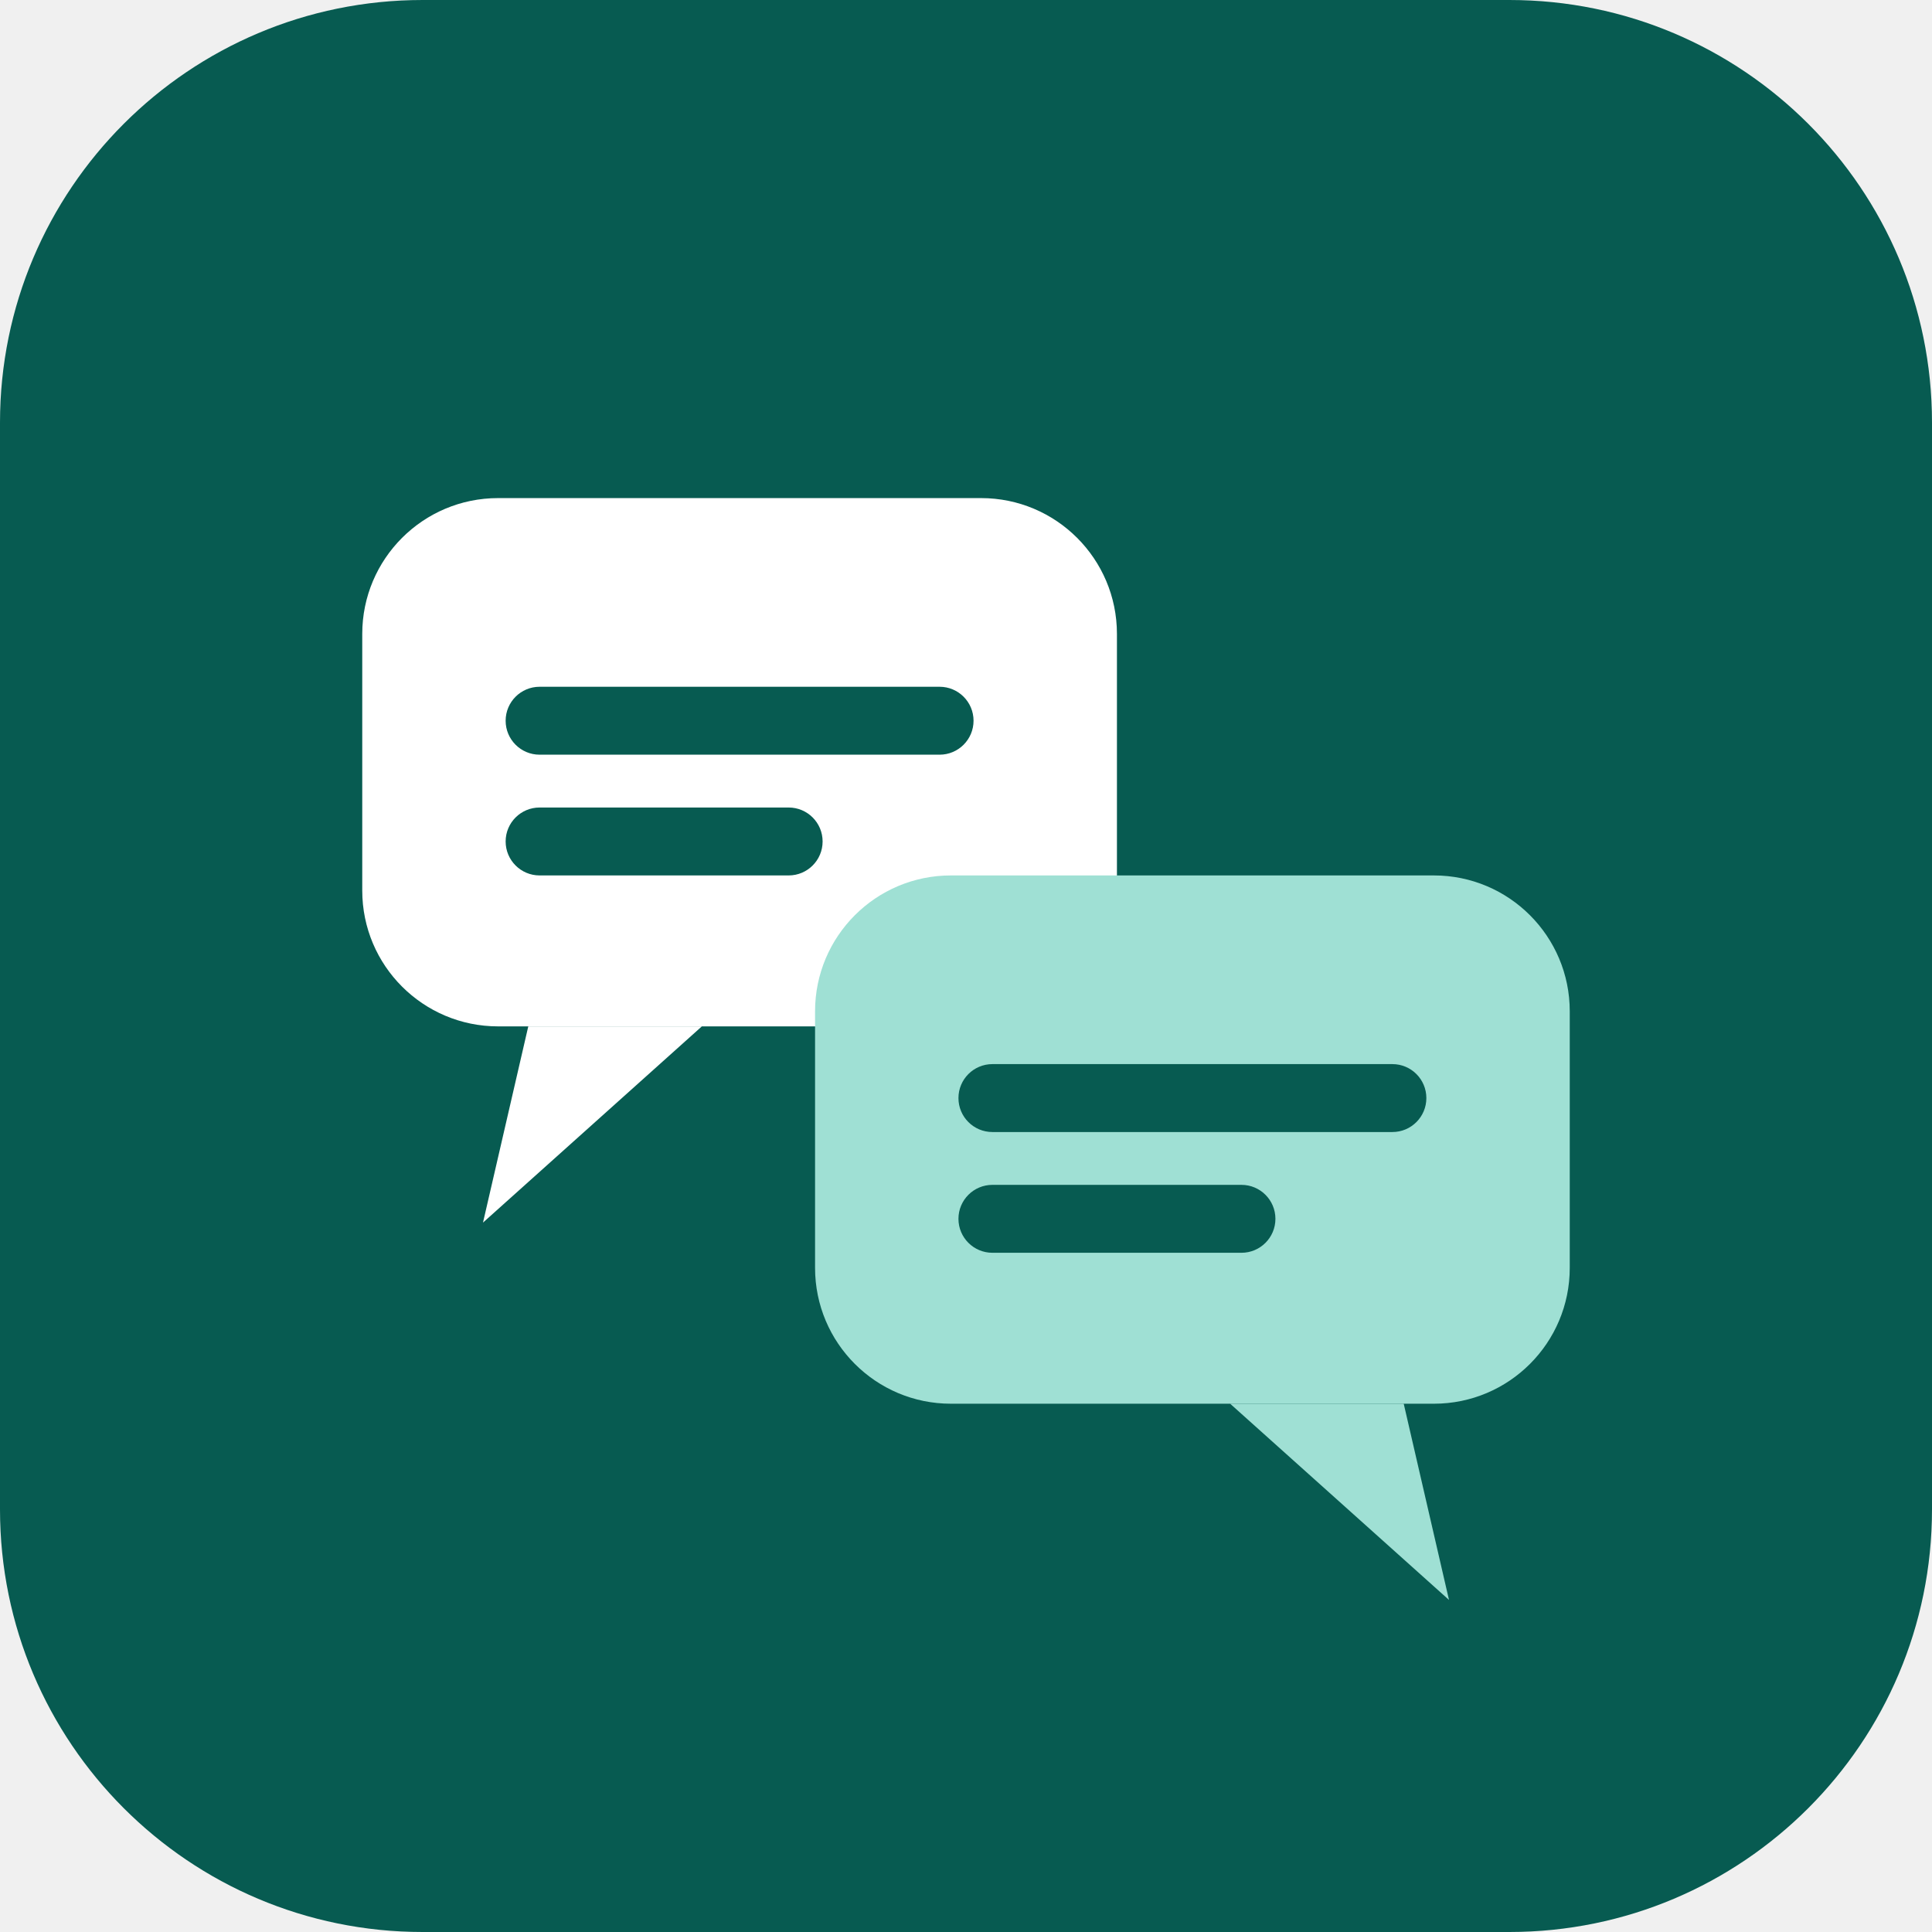
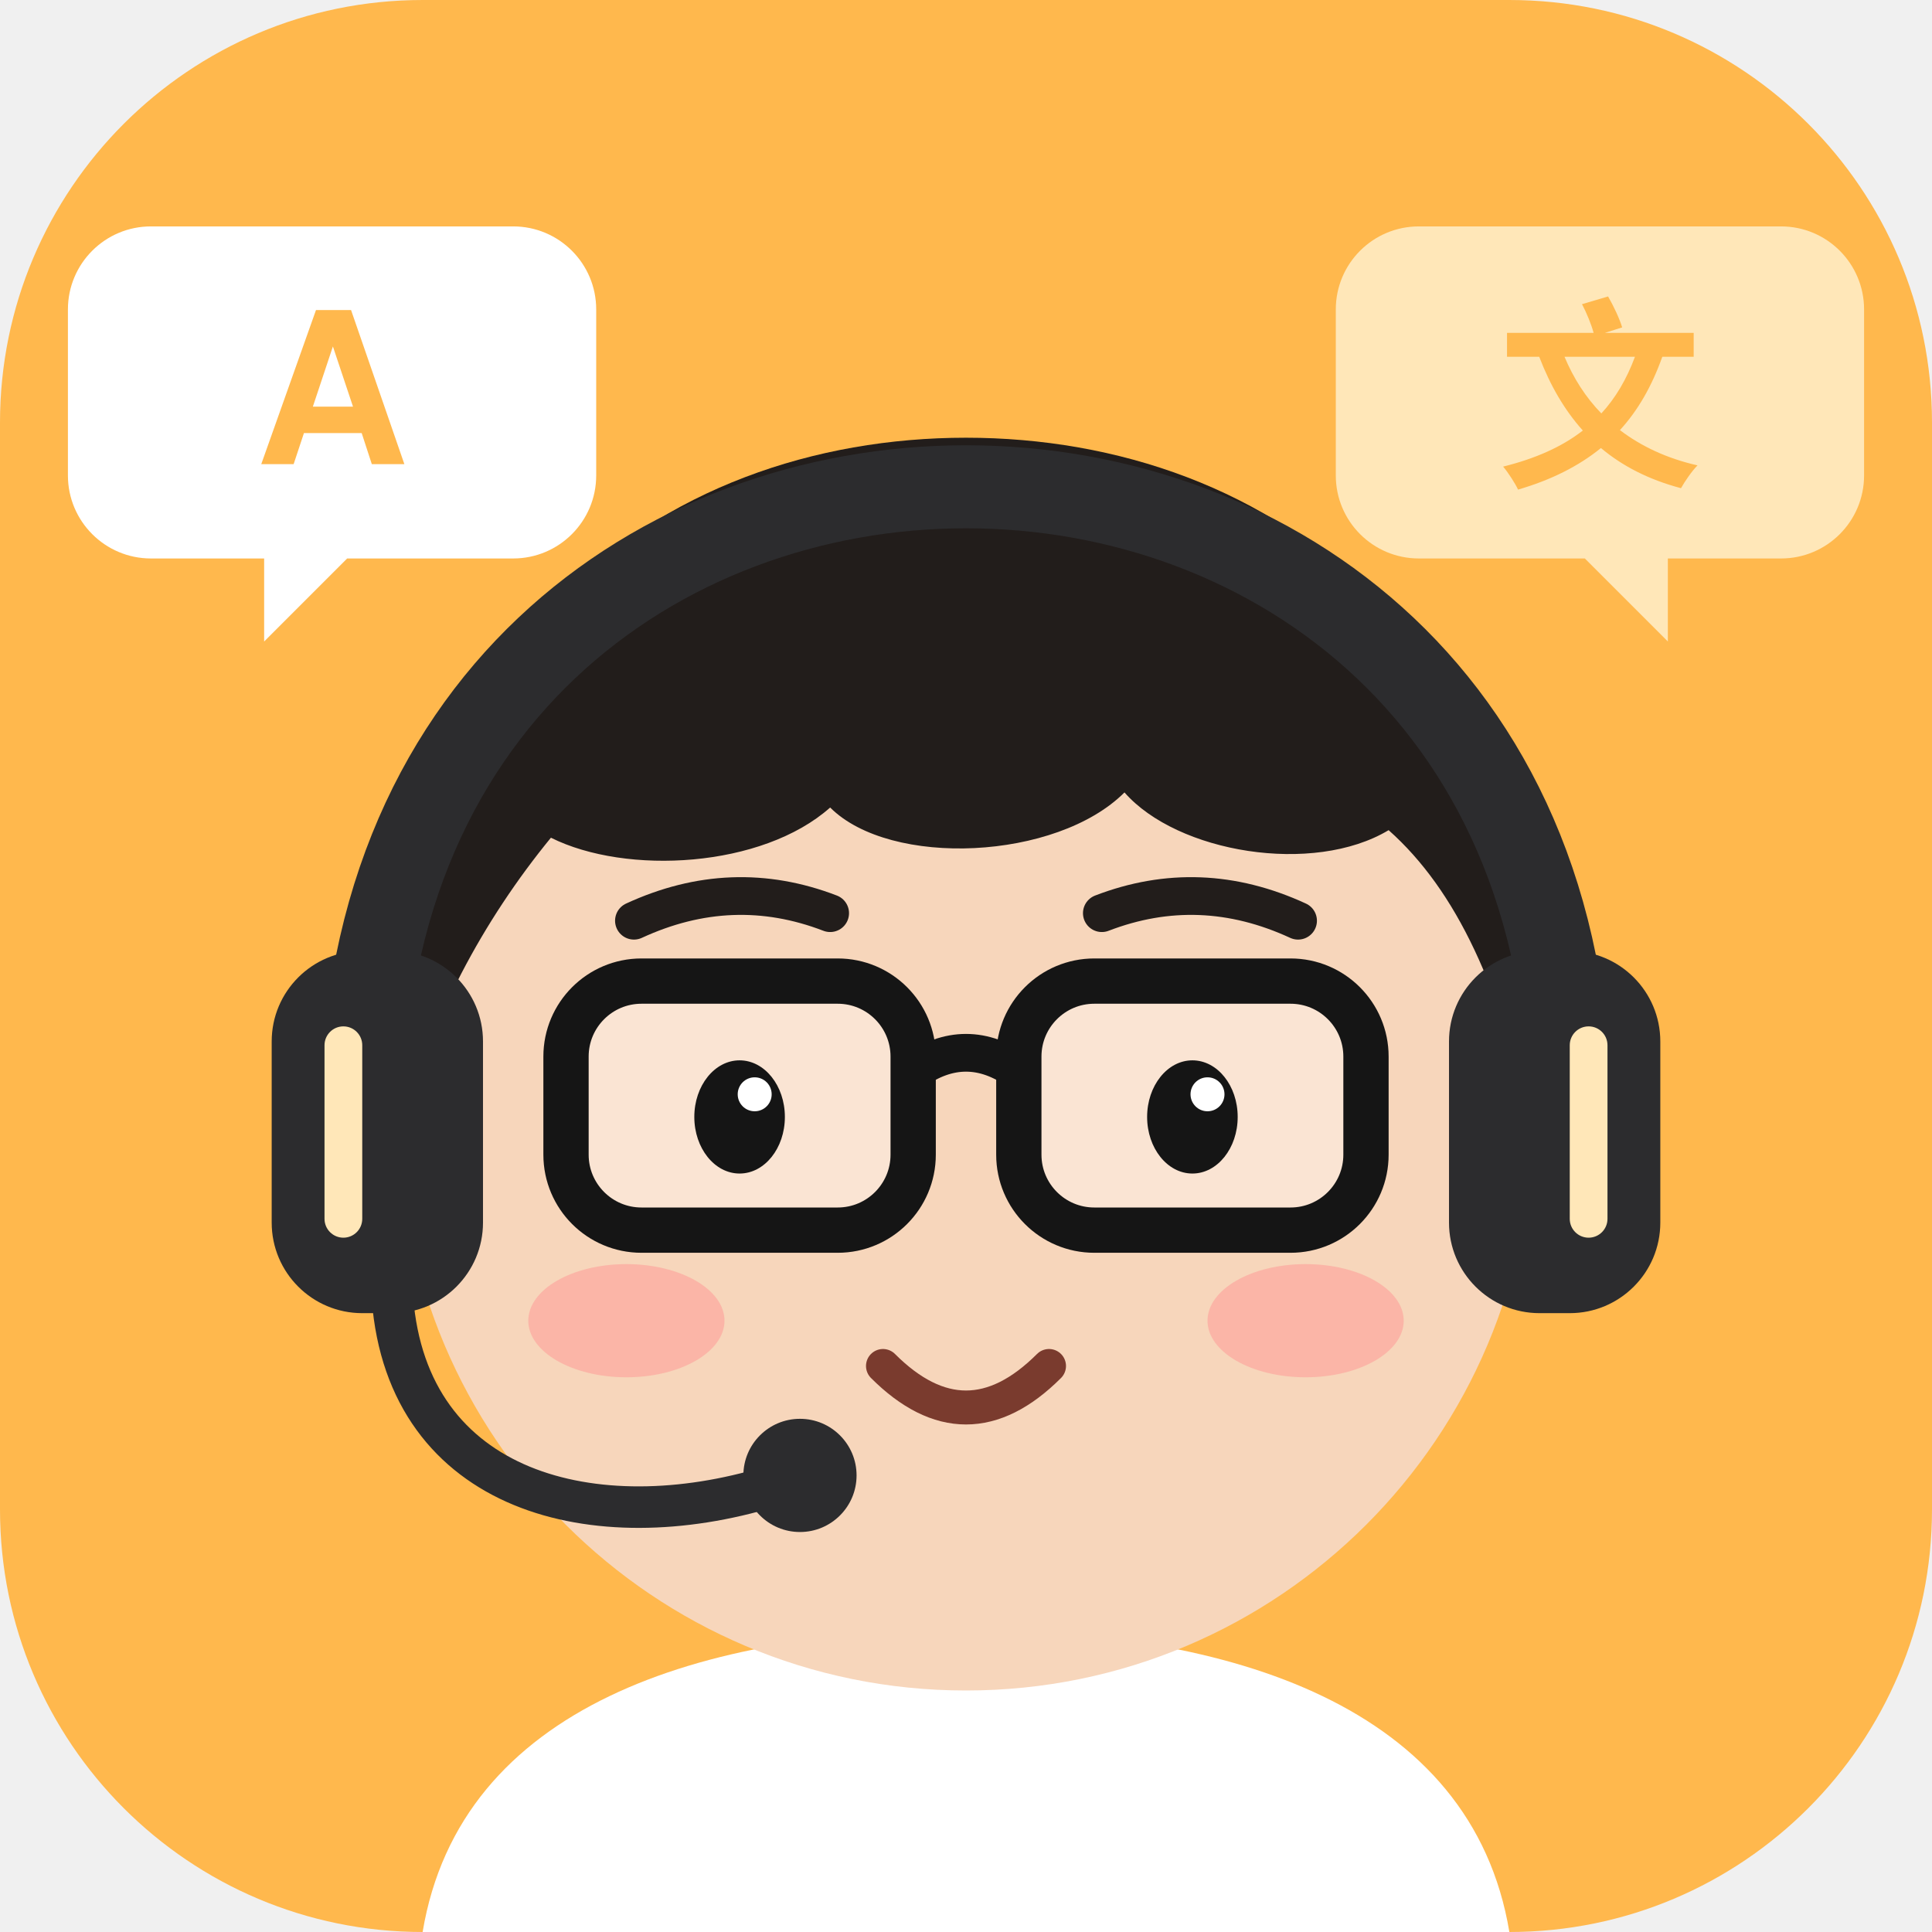
<svg xmlns="http://www.w3.org/2000/svg" viewBox="0 0 512 512">
-   <rect width="512" height="512" rx="112" fill="#075b51" />
-   <rect x="96" y="132" width="200" height="140" rx="36" fill="#ffffff" />
-   <path d="M140 272 l-12 52 l58 -52 z" fill="#ffffff" />
-   <rect x="216" y="232" width="200" height="140" rx="36" fill="#9fe0d4" />
-   <path d="M372 372 l12 52 l-58 -52 z" fill="#9fe0d4" />
-   <rect x="134" y="182" width="124" height="18" rx="9" fill="#075b51" />
-   <rect x="134" y="214" width="84" height="18" rx="9" fill="#075b51" />
-   <rect x="254" y="282" width="124" height="18" rx="9" fill="#075b51" />
-   <rect x="254" y="314" width="84" height="18" rx="9" fill="#075b51" />
+   <rect width="512" height="512" rx="112" fill="#ffb84d" />
+   <path d="M112 512 C122 452 186 432 256 432 C326 432 390 452 400 512 Z" fill="#ffffff" />
+   <circle cx="256" cy="298" r="150" fill="#f7d6bb" />
+   <path d="M106 300 C96 170 176 116 256 116 C336 116 416 170 406 300 C398 262 386 236 368 220 C348 232 312 226 298 210 C280 228 236 230 220 214 C202 230 166 232 146 222 C128 244 114 270 106 300 Z" fill="#221d1b" />
+   <path d="M96 300 C92 72 420 72 416 300" fill="none" stroke="#2c2c2e" stroke-width="22" stroke-linecap="round" />
+   <rect x="72" y="252" width="56" height="96" rx="24" fill="#2c2c2e" />
+   <rect x="384" y="252" width="56" height="96" rx="24" fill="#2c2c2e" />
+   <rect x="86" y="272" width="10" height="56" rx="5" fill="#ffe7b8" />
+   <rect x="416" y="272" width="10" height="56" rx="5" fill="#ffe7b8" />
+   <path d="M104 344 C108 396 158 408 204 394" fill="none" stroke="#2c2c2e" stroke-width="11" stroke-linecap="round" />
+   <circle cx="212" cy="391" r="15" fill="#2c2c2e" />
+   <path d="M168 244 q26 -12 52 -2" fill="none" stroke="#221d1b" stroke-width="10" stroke-linecap="round" />
+   <path d="M292 242 q26 -10 52 2" fill="none" stroke="#221d1b" stroke-width="10" stroke-linecap="round" />
+   <ellipse cx="166" cy="350" rx="26" ry="15" fill="#ff8f8f" opacity=".45" />
+   <ellipse cx="346" cy="350" rx="26" ry="15" fill="#ff8f8f" opacity=".45" />
+   <rect x="150" y="260" width="92" height="66" rx="20" fill="#ffffff" fill-opacity=".35" stroke="#151515" stroke-width="12" />
+   <rect x="270" y="260" width="92" height="66" rx="20" fill="#ffffff" fill-opacity=".35" stroke="#151515" stroke-width="12" />
+   <path d="M242 284 q14 -10 28 0" fill="none" stroke="#151515" stroke-width="10" stroke-linecap="round" />
+   <ellipse cx="196" cy="296" rx="12" ry="15" fill="#151515" />
+   <ellipse cx="316" cy="296" rx="12" ry="15" fill="#151515" />
+   <circle cx="200" cy="290" r="4.5" fill="#fff" />
+   <circle cx="320" cy="290" r="4.5" fill="#fff" />
+   <path d="M234 362 Q256 384 278 362" fill="none" stroke="#7a3b2e" stroke-width="9" stroke-linecap="round" />
+   <g>
+     <path d="M40 60 h96 a22 22 0 0 1 22 22 v44 a22 22 0 0 1 -22 22 h-44 l-22 22 v-22 h-30 a22 22 0 0 1 -22 -22 v-44 a22 22 0 0 1 22 -22 z" fill="#ffffff" />
+     <text x="88" y="123" text-anchor="middle" font-family="Helvetica, Arial, sans-serif" font-weight="800" font-size="56" fill="#ffb84d">A</text>
+     <path d="M376 60 h96 a22 22 0 0 1 22 22 v44 a22 22 0 0 1 -22 22 h-30 v22 l-22 -22 h-44 a22 22 0 0 1 -22 -22 v-44 a22 22 0 0 1 22 -22 z" fill="#ffe7b8" />
+     <text x="424" y="125" text-anchor="middle" font-family="PingFang HK, Noto Sans CJK TC, Noto Sans TC, sans-serif" font-weight="800" font-size="54" fill="#ffb84d">文</text>
+   </g>
</svg>
